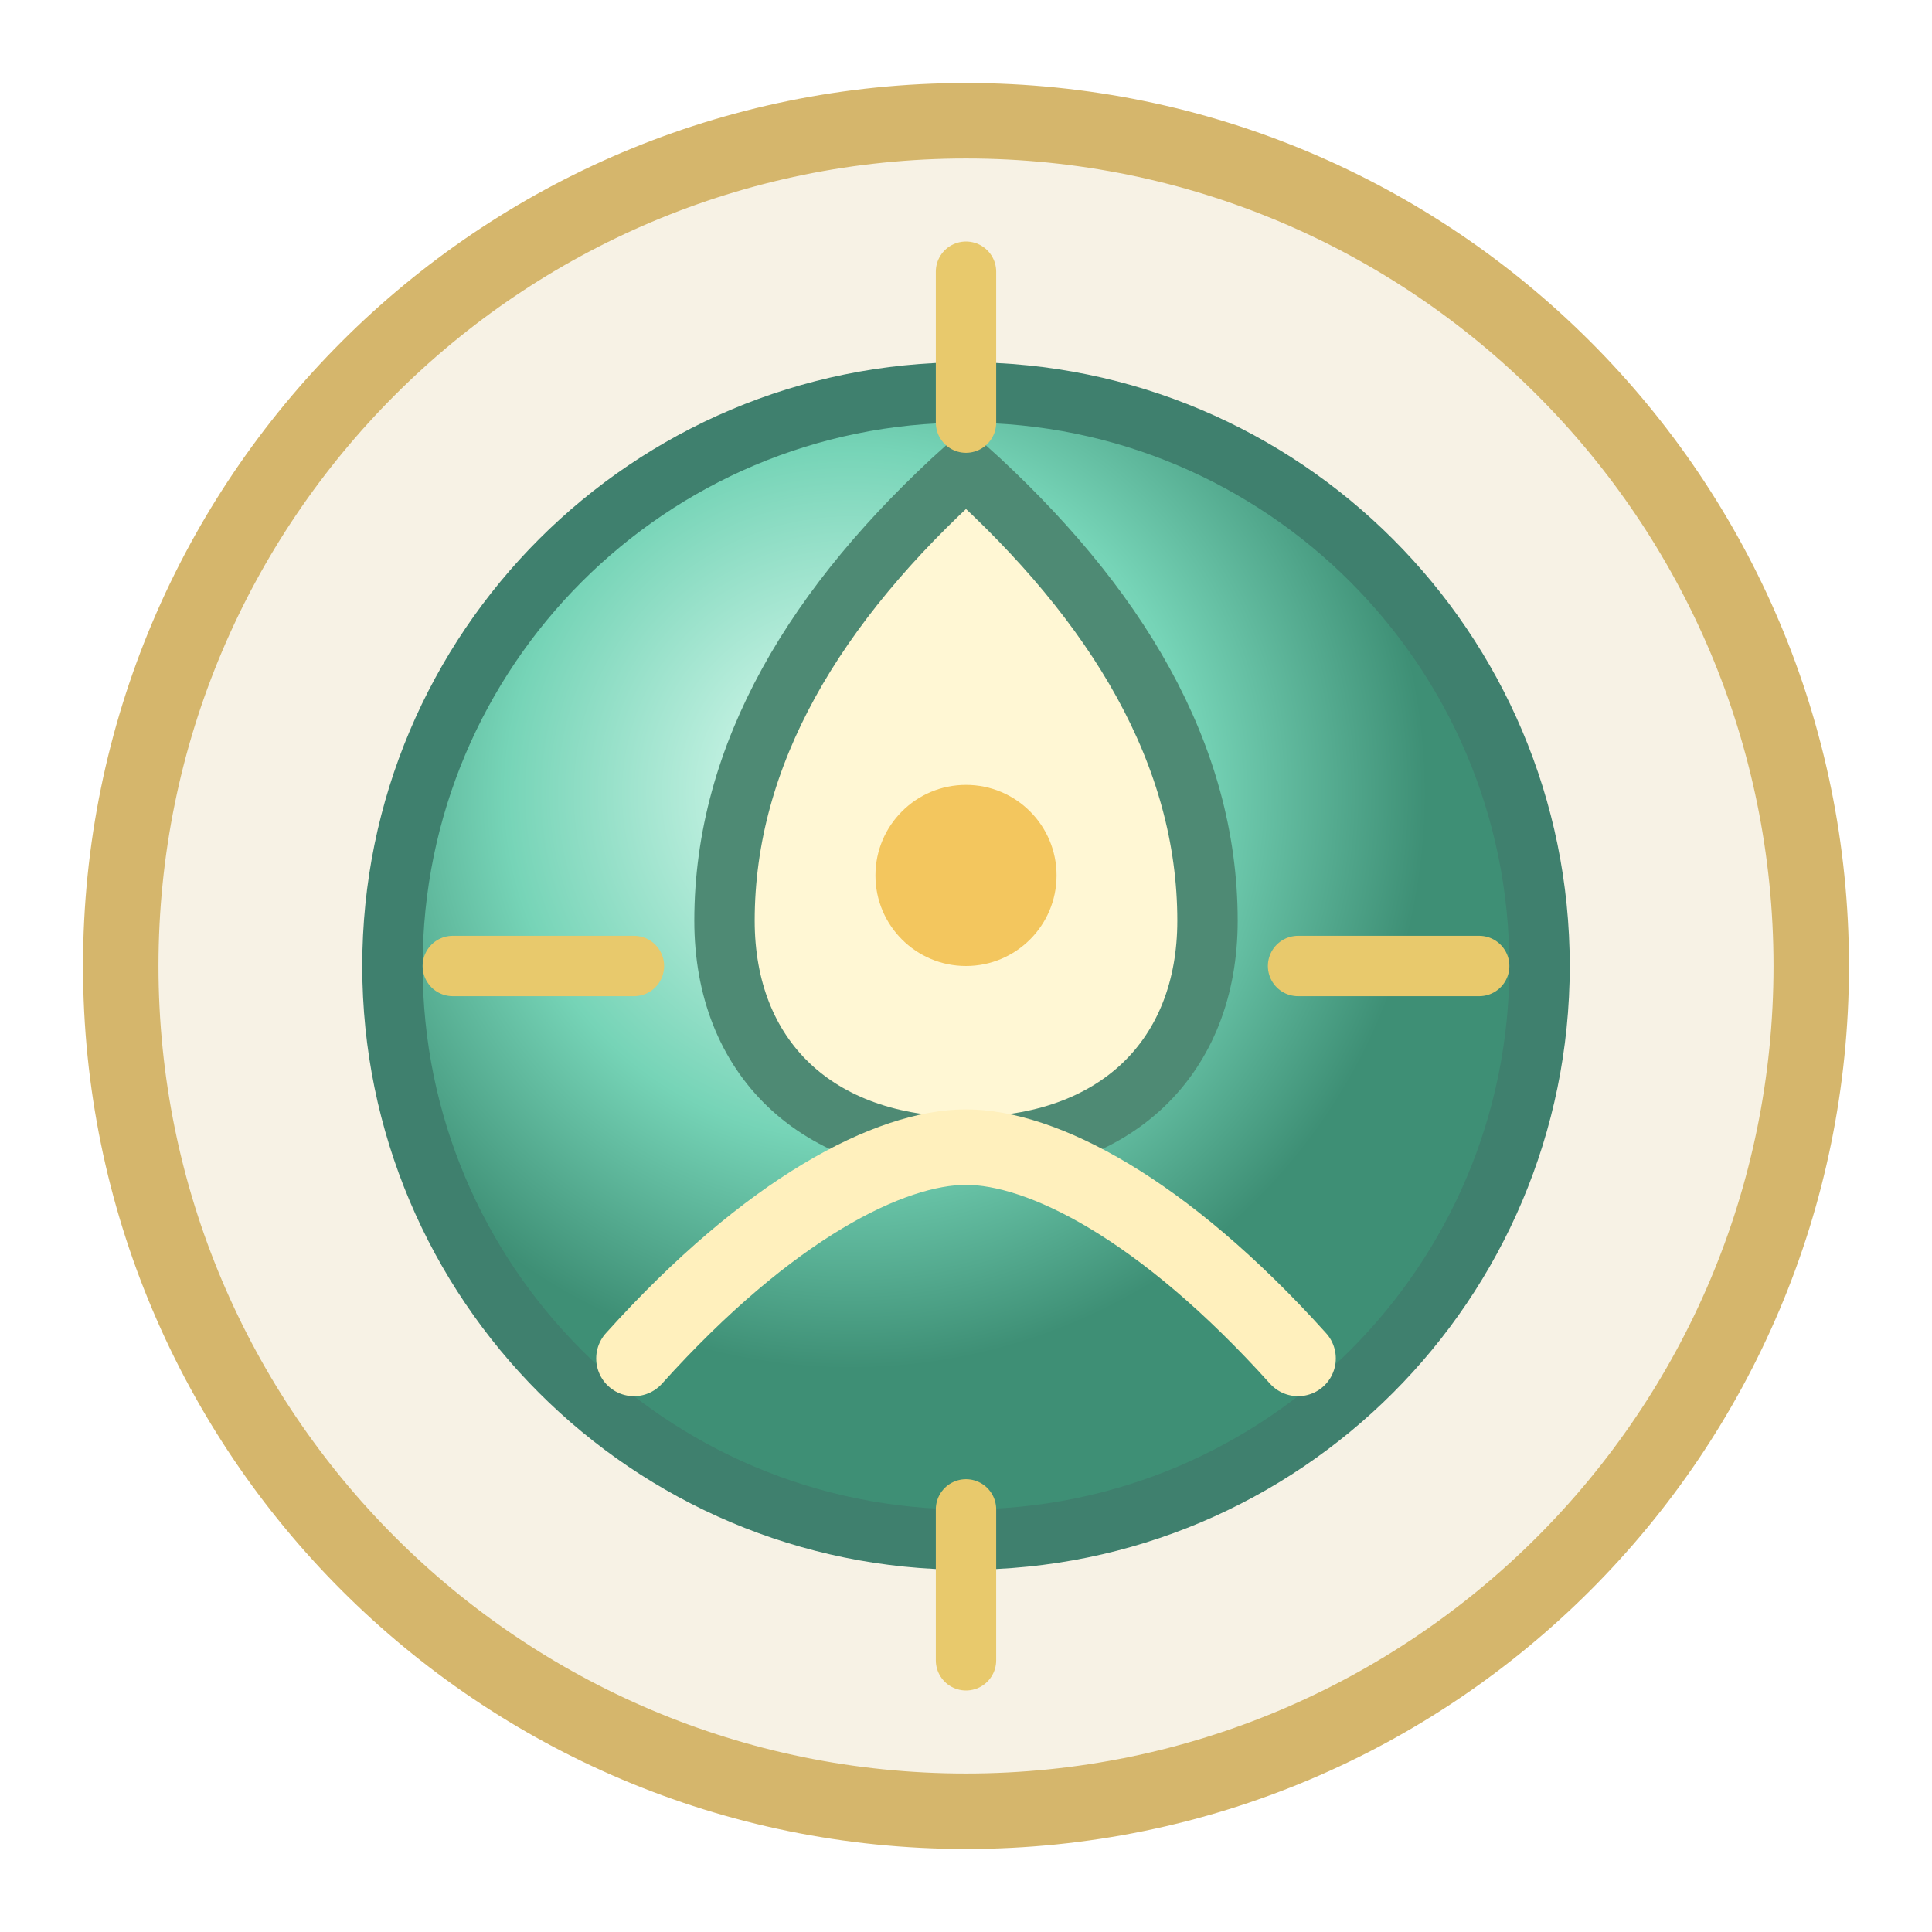
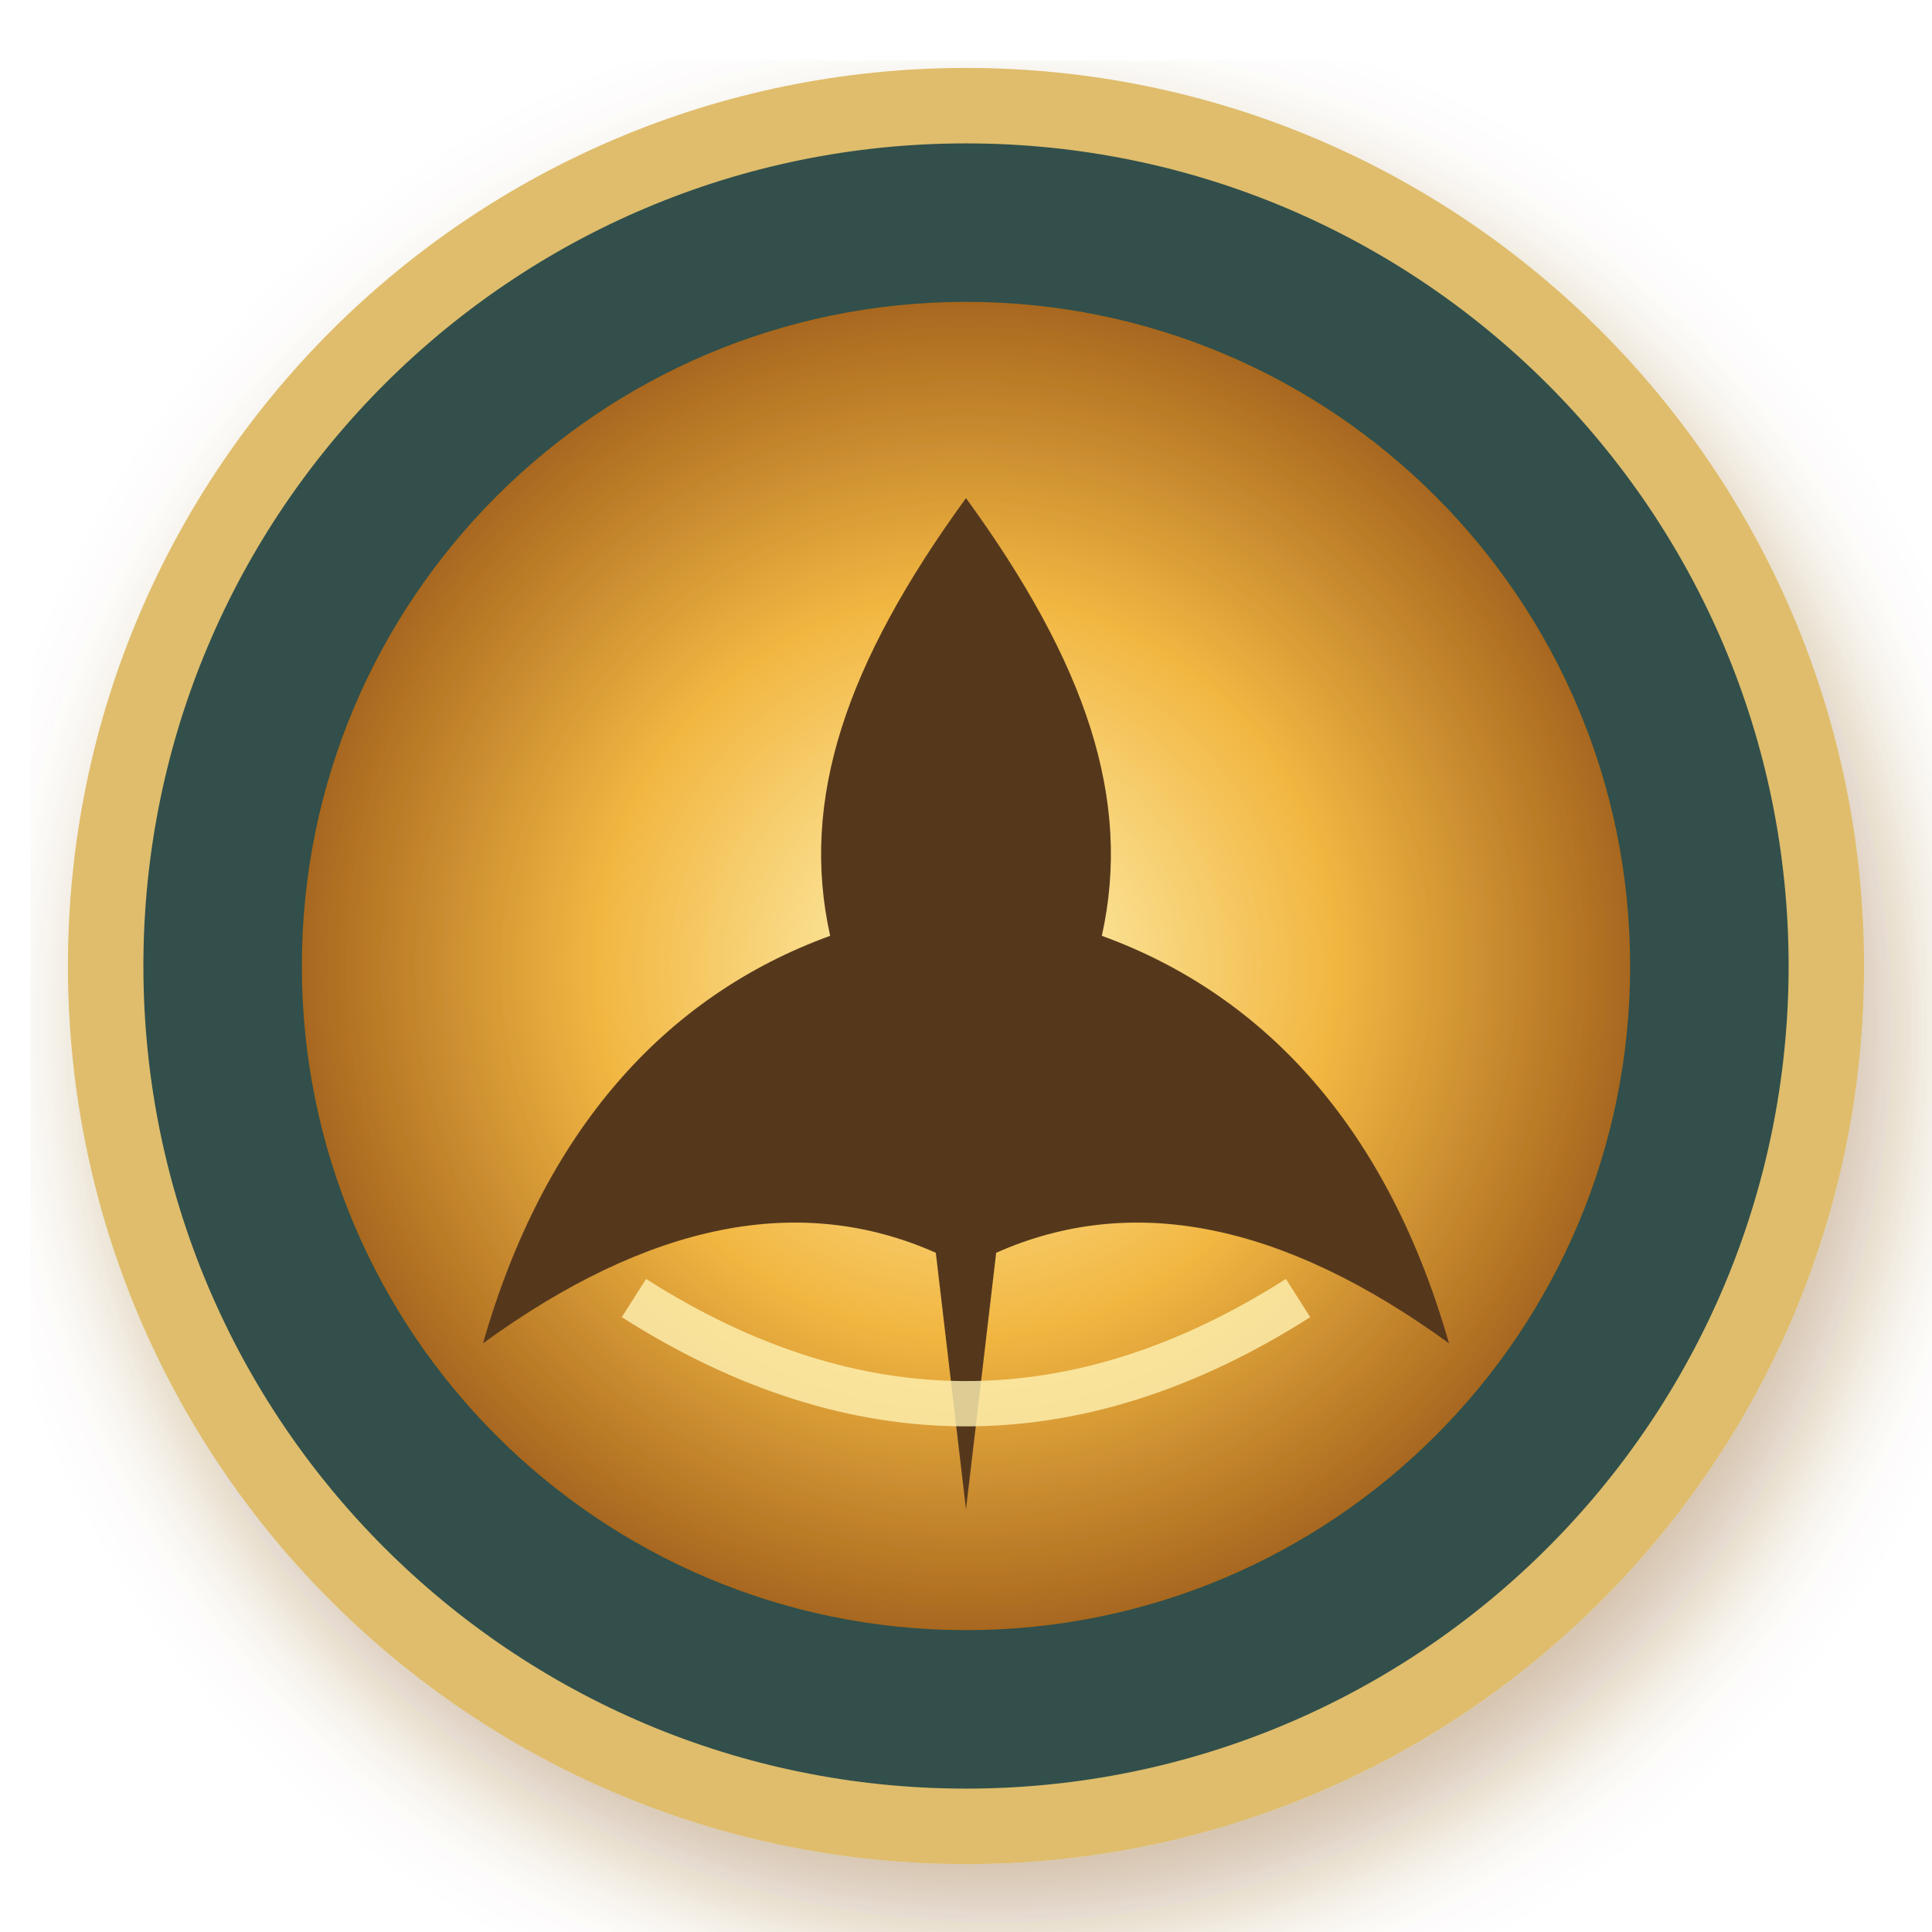
<svg xmlns="http://www.w3.org/2000/svg" viewBox="0 0 128 128">
  <defs>
-     <radialGradient id="m" cx="40%" cy="35%">
-       <stop stop-color="#e8fff6" />
-       <stop offset=".6" stop-color="#76d4b7" />
-       <stop offset="1" stop-color="#3e8f75" />
+     <radialGradient id="g">
+       <stop stop-color="#fff7bd" />
+       <stop offset=".55" stop-color="#f2b742" />
+       <stop offset="1" stop-color="#a8671f" />
    </radialGradient>
+     <filter id="s">
+       <feDropShadow dy="4" stdDeviation="4" flood-color="#8b591e" flood-opacity=".4" />
+     </filter>
  </defs>
-   <circle cx="64" cy="64" r="56" fill="#f7f2e5" stroke="#d5b66c" stroke-width="5" />
-   <circle cx="64" cy="64" r="38" fill="url(#m)" stroke="#3f806e" stroke-width="4" />
-   <path d="M64 31c10 9 16 19 16 30 0 9-6 15-16 15s-16-6-16-15c0-11 6-21 16-30z" fill="#fff7d4" stroke="#4e8a74" stroke-width="4" />
-   <path d="M42 90c9-10 17-14 22-14s13 4 22 14" fill="none" stroke="#fff0bd" stroke-width="5" stroke-linecap="round" />
-   <circle cx="64" cy="58" r="6" fill="#f3c65e" />
-   <path d="M30 64h12M86 64h12M64 18v10M64 100v10" stroke="#e8c96c" stroke-width="4" stroke-linecap="round" />
+   <g filter="url(#s)">
+     <circle cx="64" cy="64" r="57" fill="#314f4b" stroke="#dfbd6c" stroke-width="5" />
+     <circle cx="64" cy="64" r="44" fill="url(#g)" />
+     <path d="M64 33c-8 11-11 20-9 29-11 4-19 13-23 27 11-8 21-10 30-6l2 17 2-17c9-4 19-2 30 6-4-14-12-23-23-27 2-9-1-18-9-29z" fill="#55391f" />
+     <circle cx="64" cy="57" r="9" fill="#55391f" />
+     <path d="M42 86q22 14 44 0" fill="none" stroke="#fff2b3" stroke-width="3" opacity=".8" />
+   </g>
</svg>
